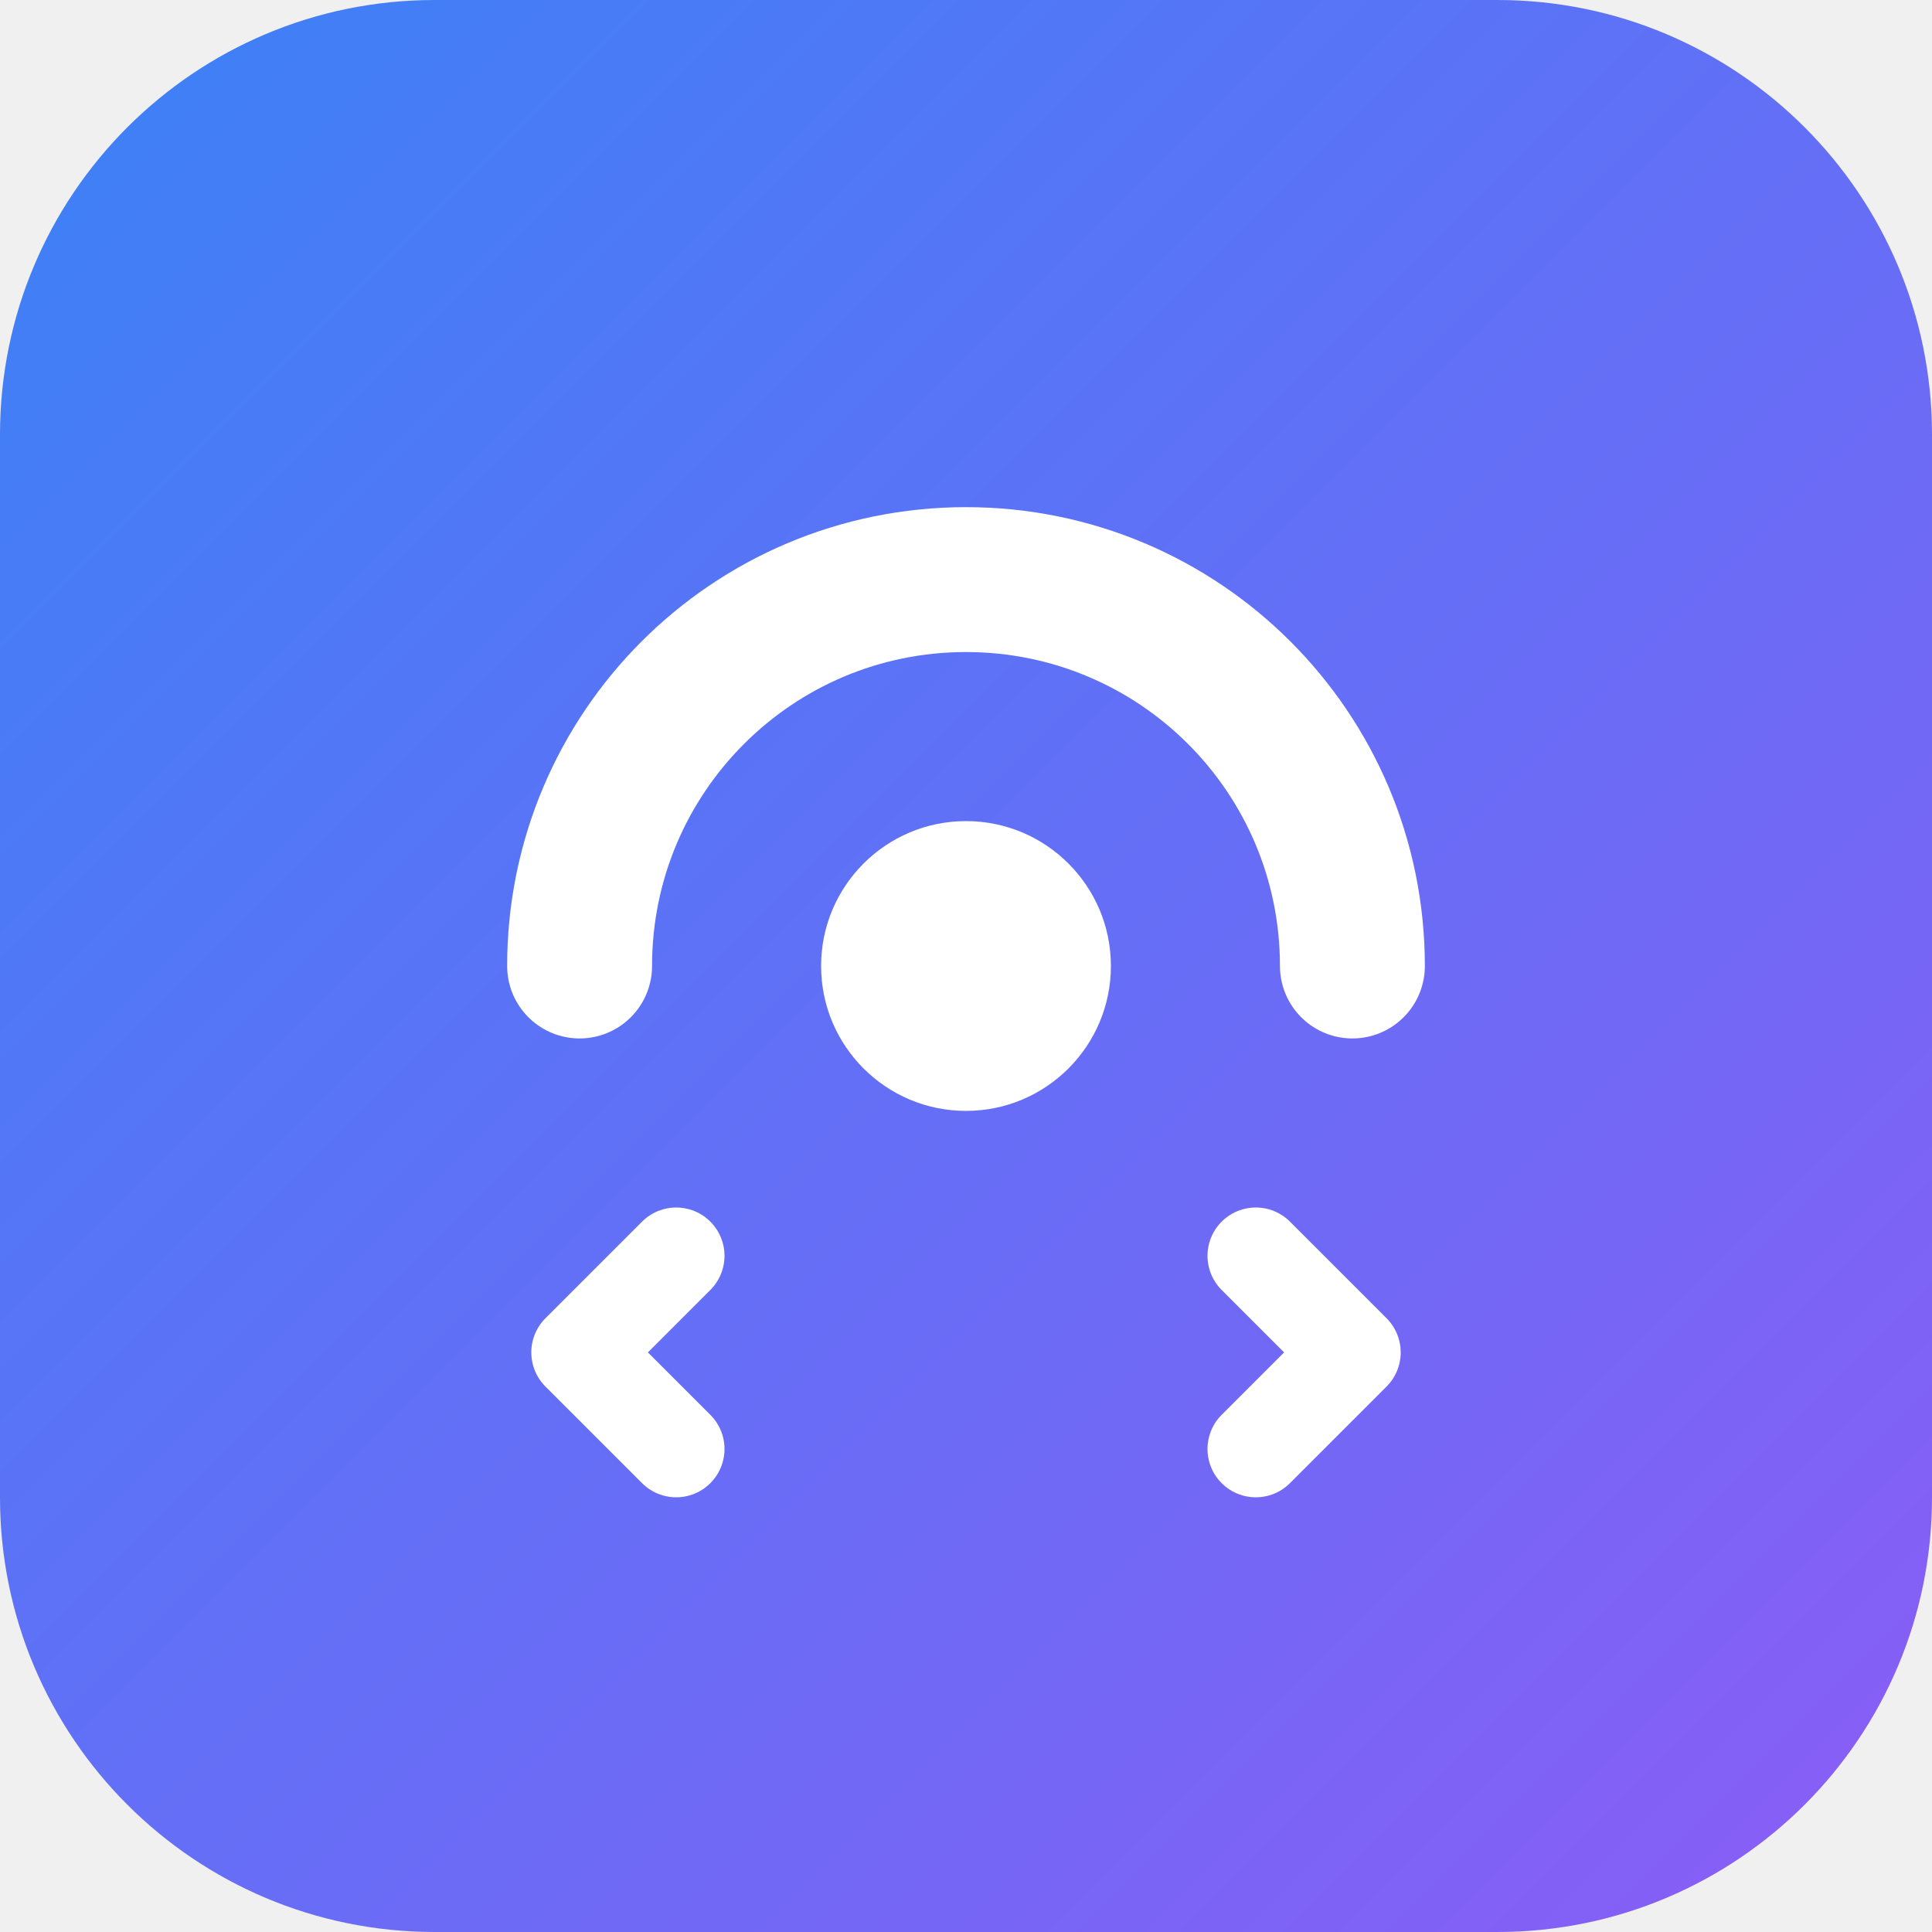
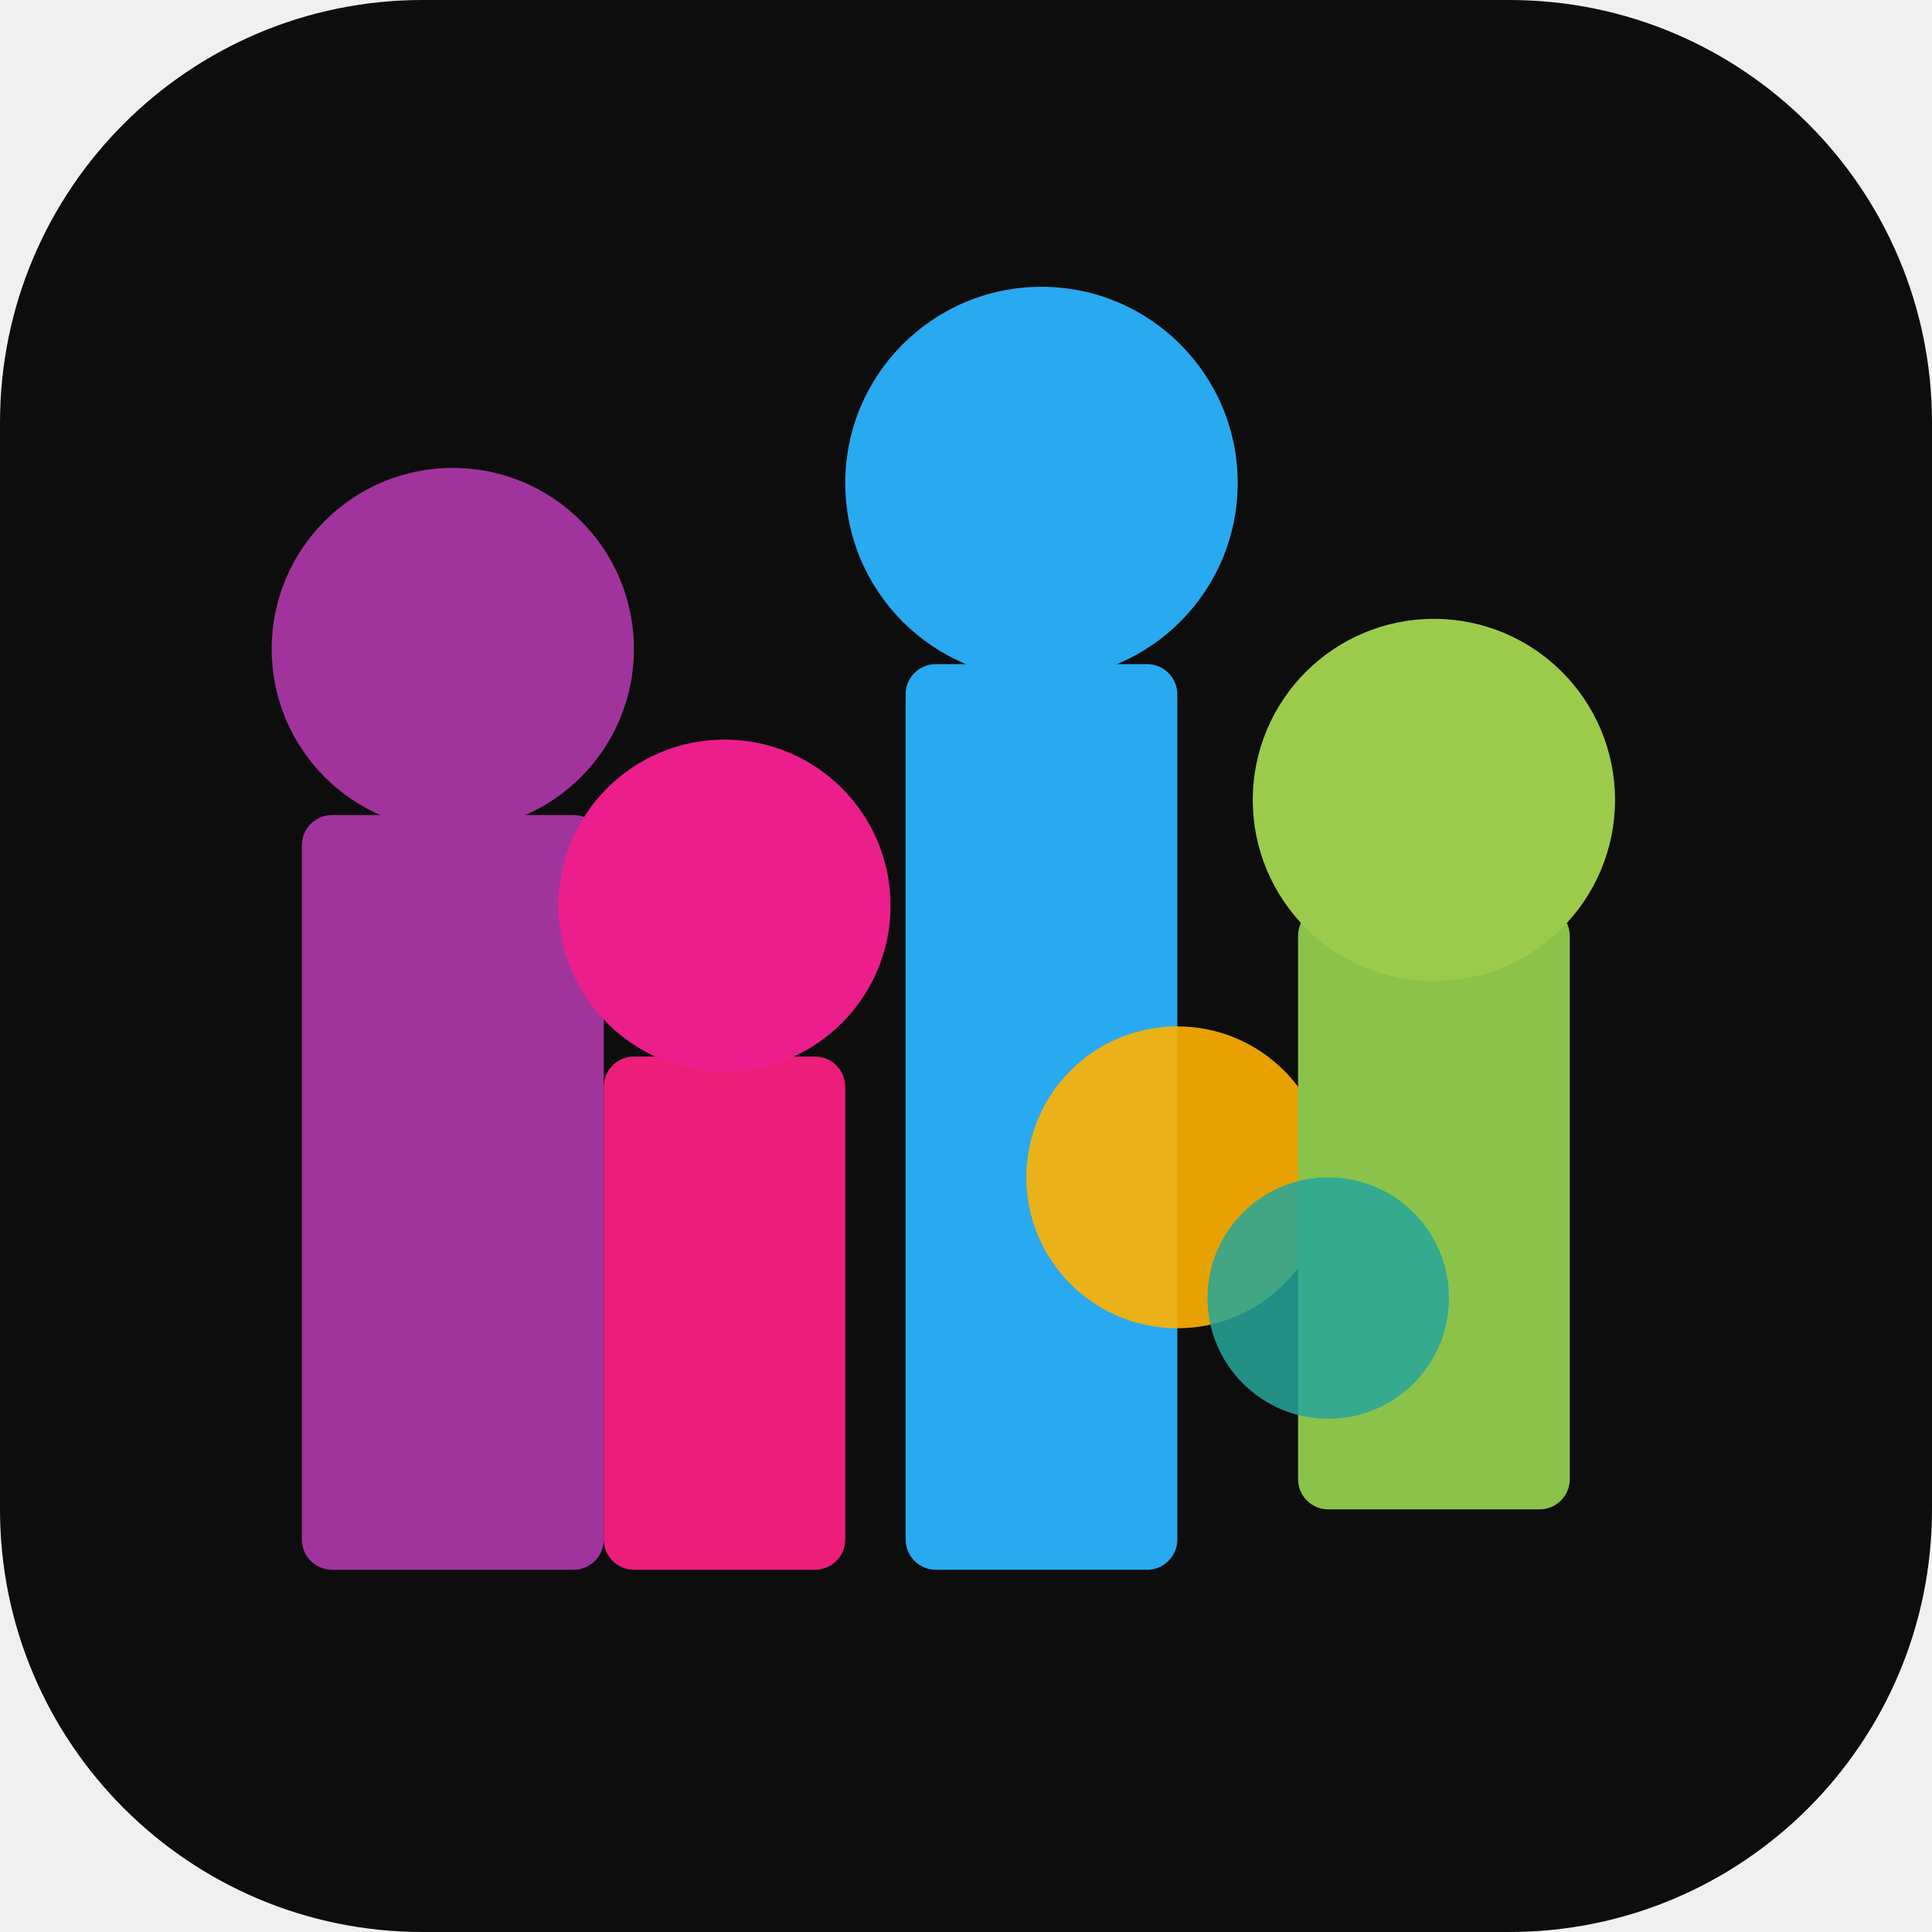
- <svg xmlns="http://www.w3.org/2000/svg" viewBox="0 0 40 40">
-   <defs>
-     <linearGradient id="g" x1="0" y1="0" x2="1" y2="1">
-       <stop offset="0" stop-color="#3b82f6" />
-       <stop offset="1" stop-color="#8b5cf6" />
-     </linearGradient>
-   </defs>
-   <rect width="40" height="40" rx="9" fill="url(#g)" />
-   <path d="M12 20C12 15.58 15.58 12 20 12C24.42 12 28 15.58 28 20" stroke="#fff" stroke-width="3" stroke-linecap="round" fill="none" />
-   <circle cx="20" cy="20" r="3" fill="#fff" />
-   <path d="M14 26L12 28L14 30" stroke="#fff" stroke-width="2" stroke-linecap="round" stroke-linejoin="round" fill="none" />
-   <path d="M26 26L28 28L26 30" stroke="#fff" stroke-width="2" stroke-linecap="round" stroke-linejoin="round" fill="none" />
+ <svg xmlns="http://www.w3.org/2000/svg" viewBox="0 0 64 64">
+   <rect width="64" height="64" rx="14" fill="#0d0d0d" />
+   <rect x="10" y="27" width="10" height="25" rx="1" fill="#a0349c" />
+   <circle cx="15" cy="21.5" r="6" fill="#a0349c" />
+   <rect x="20" y="35" width="8" height="17" rx="1" fill="#ec1e79" />
+   <circle cx="24" cy="30" r="5.5" fill="#ec1e8c" />
+   <rect x="30" y="22" width="9" height="30" rx="1" fill="#29a9f0" />
+   <circle cx="34.5" cy="16" r="6.5" fill="#29a9f0" />
+   <circle cx="39" cy="39" r="5" fill="#ffb300" opacity="0.9" />
+   <rect x="43" y="30" width="9" height="20" rx="1" fill="#8bc34a" />
+   <circle cx="47.5" cy="26.5" r="6" fill="#9ccb4b" />
+   <circle cx="44" cy="43" r="4" fill="#26a69a" opacity="0.85" />
</svg>
